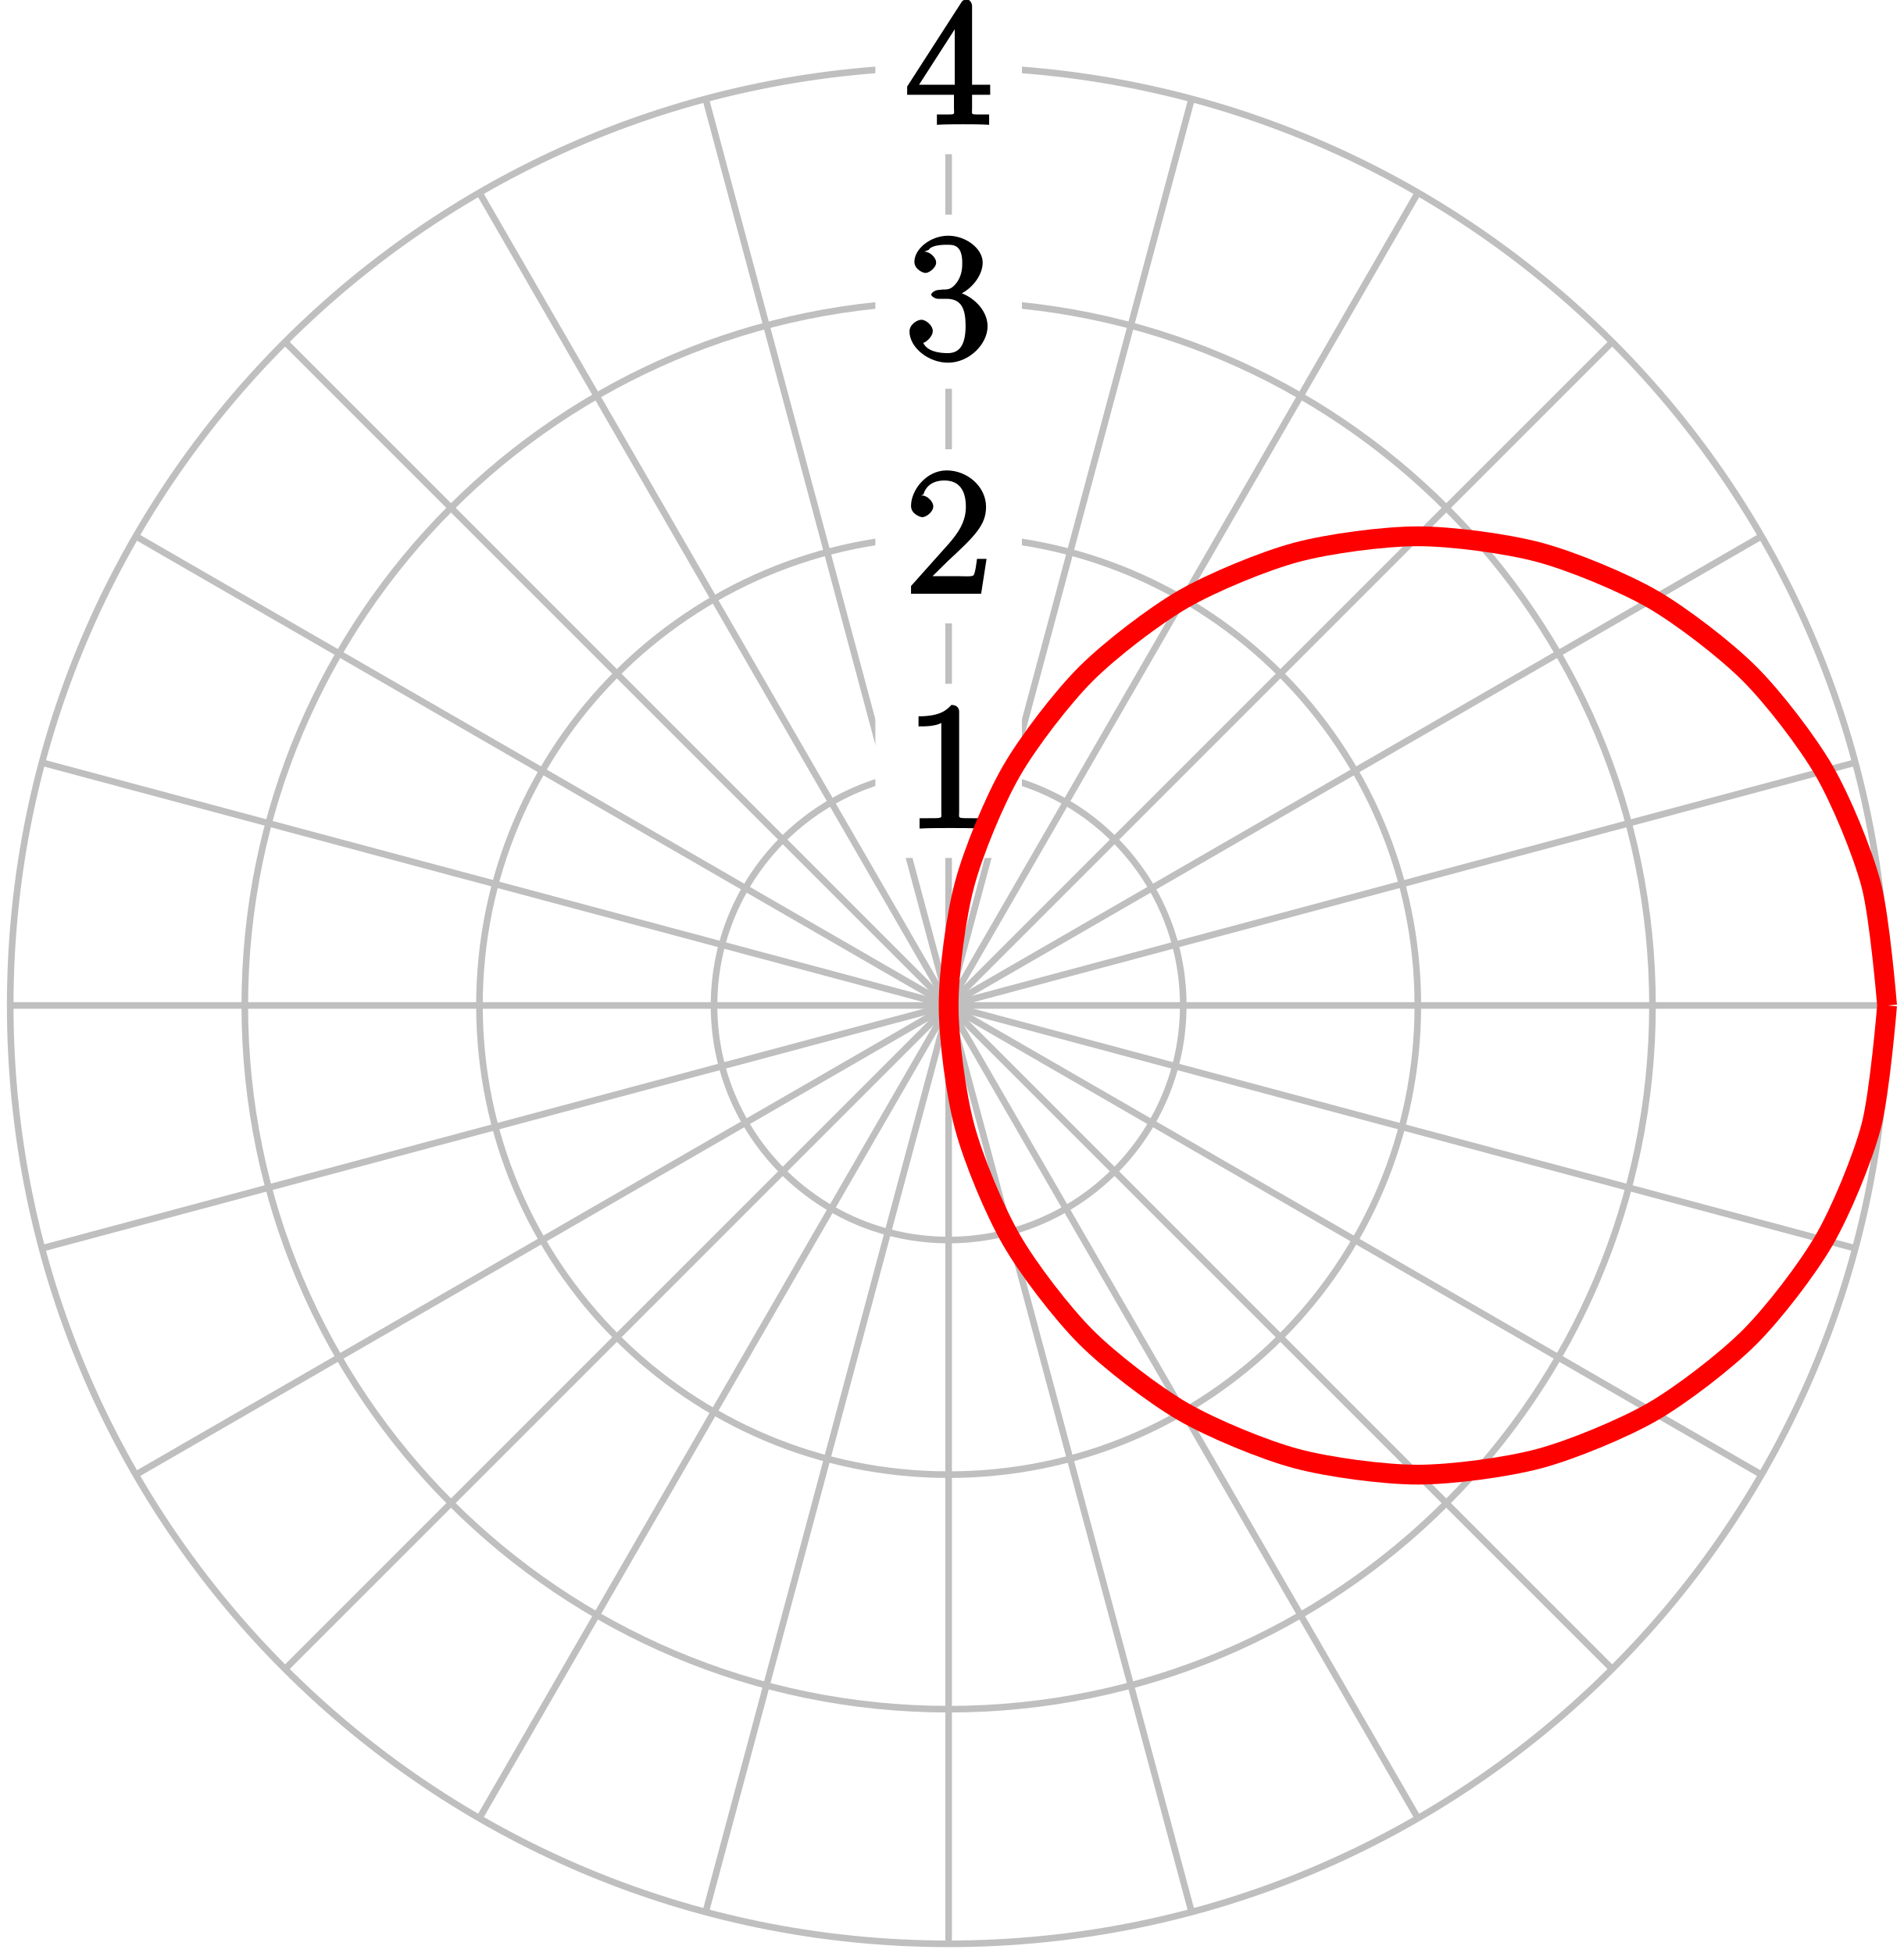
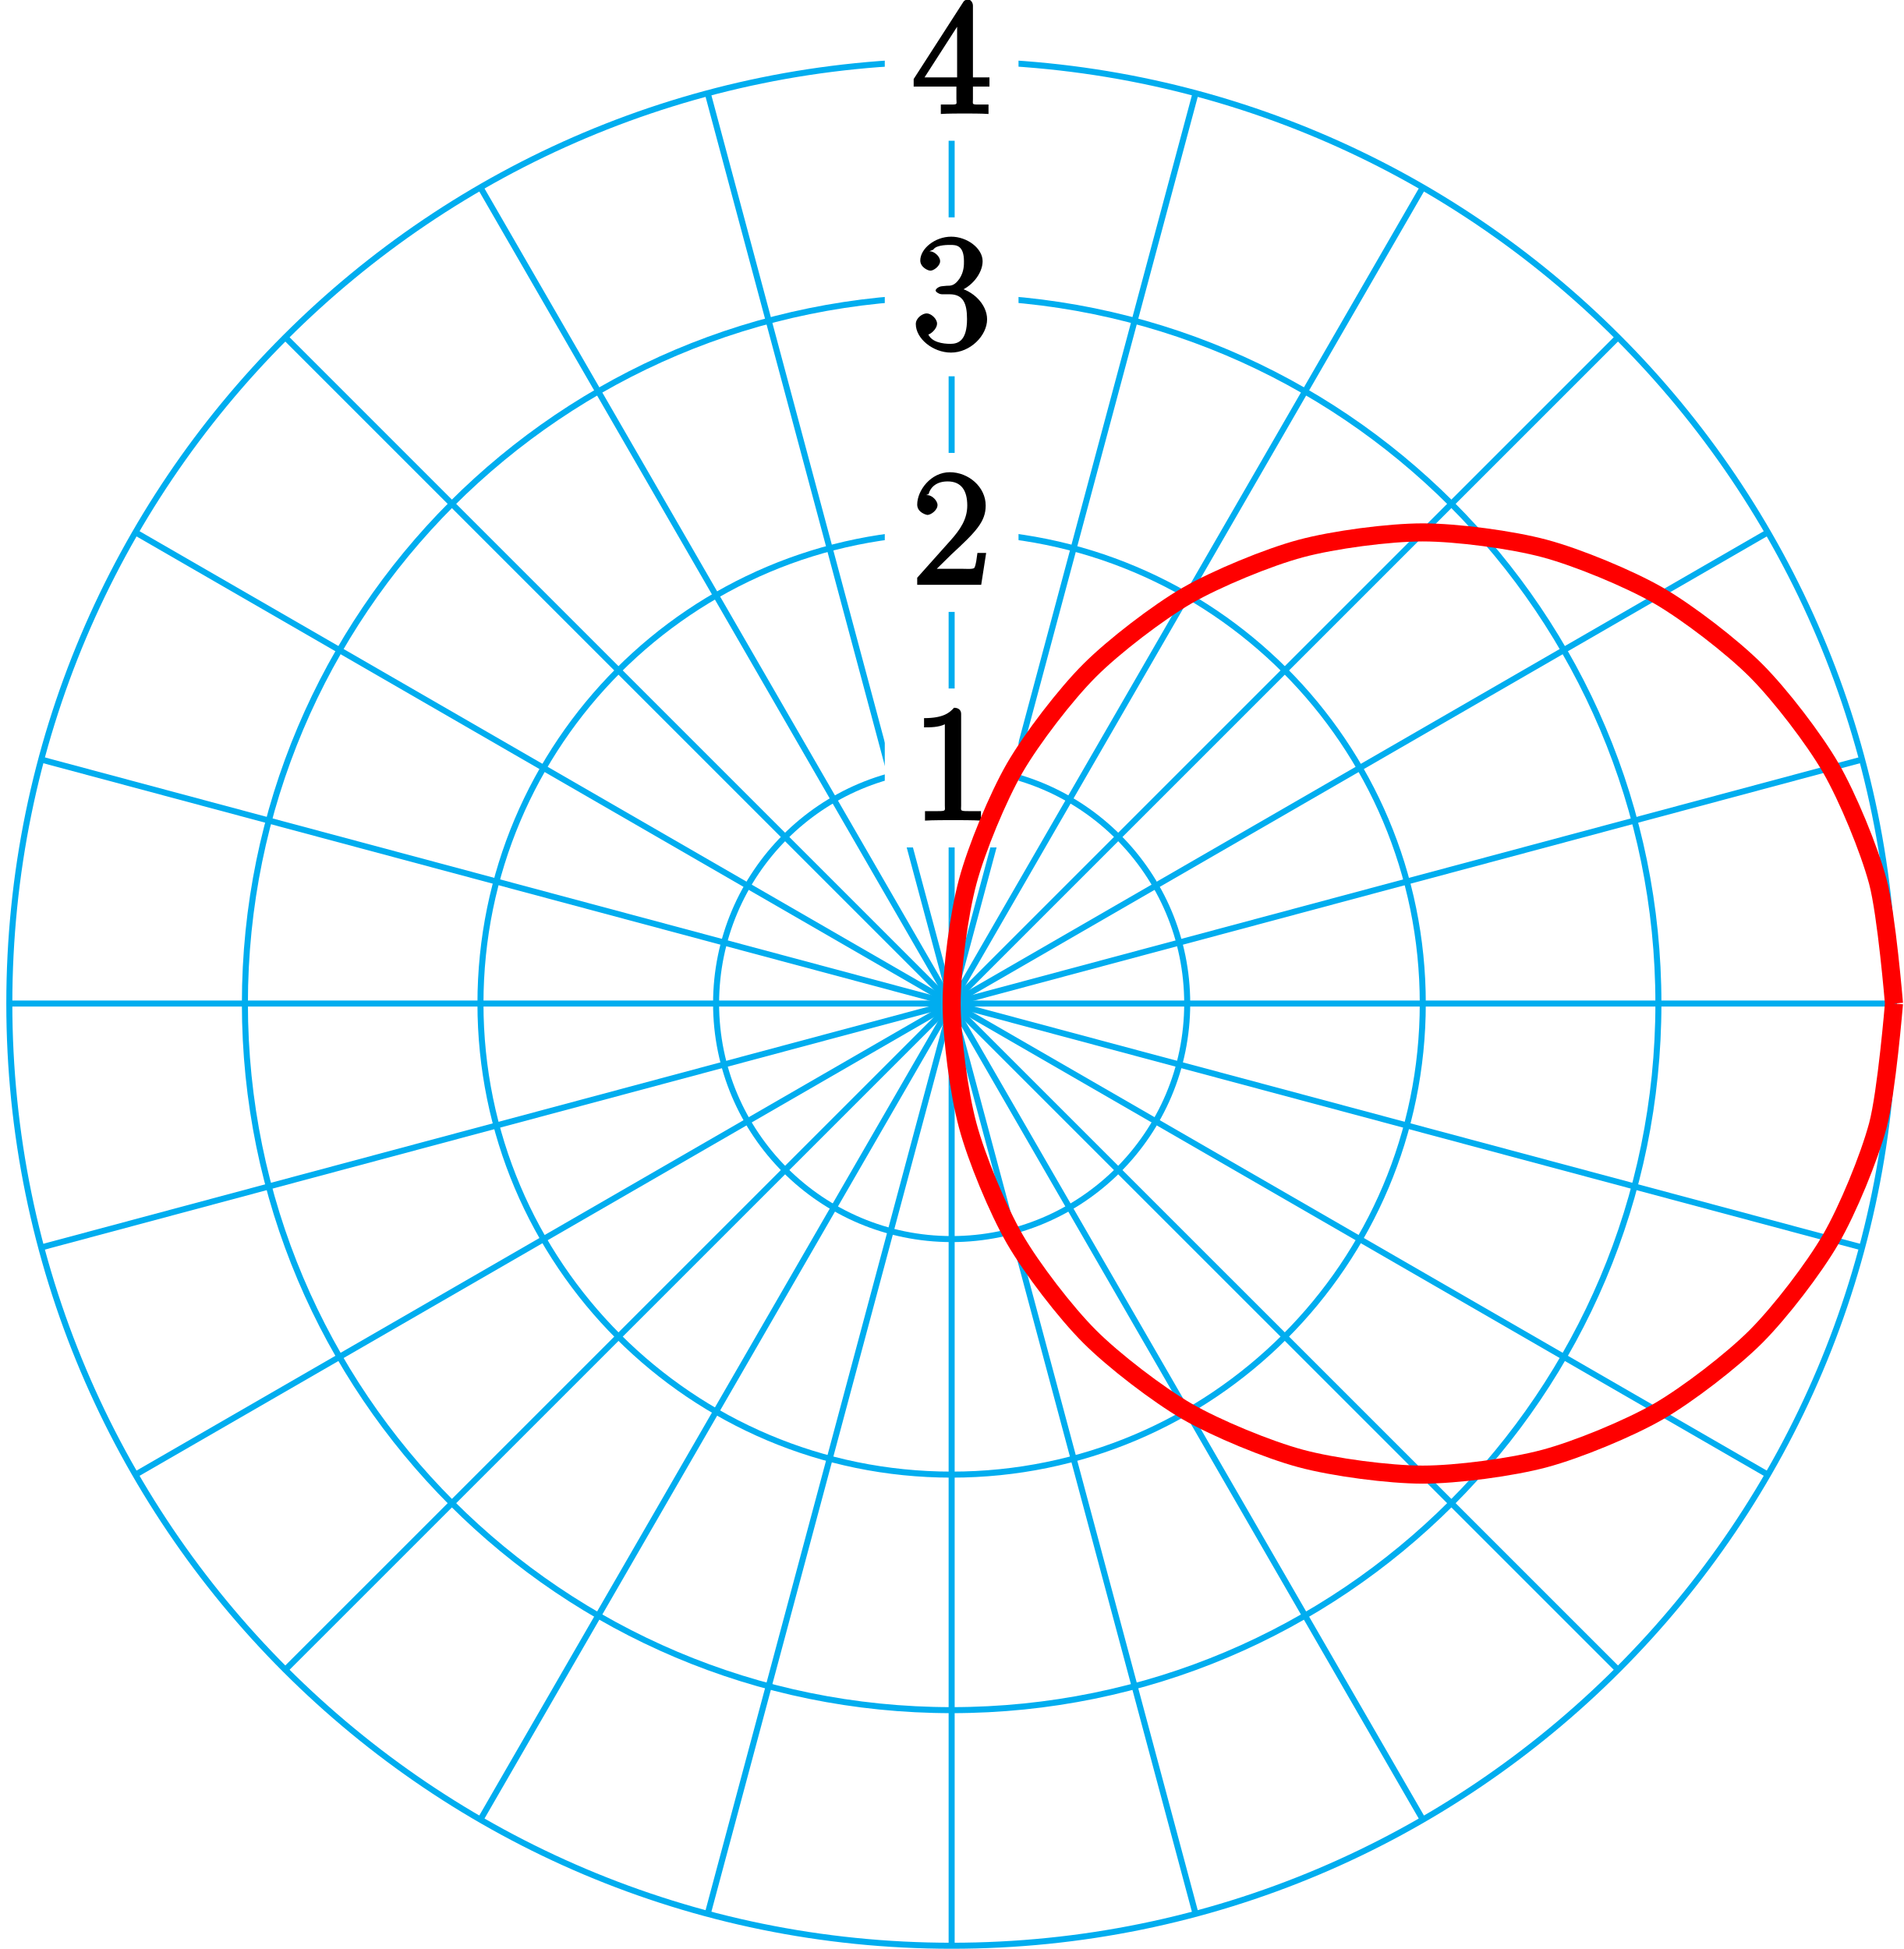
- <svg xmlns="http://www.w3.org/2000/svg" xmlns:xlink="http://www.w3.org/1999/xlink" width="115pt" height="118pt" viewBox="0 0 115 118" version="1.1">
+ <svg xmlns="http://www.w3.org/2000/svg" xmlns:xlink="http://www.w3.org/1999/xlink" width="126pt" height="129pt" viewBox="0 0 126 129" version="1.1">
  <defs>
    <g>
      <symbol overflow="visible" id="glyph0-0">
        <path style="stroke:none;" d="" />
      </symbol>
      <symbol overflow="visible" id="glyph0-1">
        <path style="stroke:none;" d="M 3.266 -7.047 C 3.266 -7.297 3.094 -7.453 2.797 -7.453 C 2.5 -7.125 2.094 -6.766 0.812 -6.766 L 0.812 -6.156 C 1.234 -6.156 1.766 -6.156 2.188 -6.359 L 2.188 -0.984 C 2.188 -0.594 2.328 -0.609 1.375 -0.609 L 0.875 -0.609 L 0.875 0.016 C 1.328 -0.016 2.375 -0.016 2.734 -0.016 C 3.094 -0.016 4.125 -0.016 4.578 0.016 L 4.578 -0.609 L 4.078 -0.609 C 3.125 -0.609 3.266 -0.594 3.266 -0.984 Z M 3.266 -7.047 " />
      </symbol>
      <symbol overflow="visible" id="glyph0-2">
        <path style="stroke:none;" d="M 4.734 -2.109 L 4.344 -2.109 C 4.297 -1.781 4.25 -1.297 4.141 -1.125 C 4.062 -1.016 3.578 -1.062 3.266 -1.062 L 1.266 -1.062 L 1.391 -0.812 C 1.672 -1.062 2.344 -1.75 2.609 -2 C 4.25 -3.516 4.891 -4.172 4.891 -5.25 C 4.891 -6.484 3.75 -7.453 2.516 -7.453 C 1.266 -7.453 0.359 -6.25 0.359 -5.312 C 0.359 -4.766 1 -4.625 1.031 -4.625 C 1.266 -4.625 1.703 -4.938 1.703 -5.281 C 1.703 -5.578 1.328 -5.938 1.031 -5.938 C 0.938 -5.938 0.922 -5.938 1.109 -6 C 1.25 -6.5 1.672 -6.844 2.375 -6.844 C 3.281 -6.844 3.672 -6.234 3.672 -5.25 C 3.672 -4.328 3.188 -3.641 2.578 -2.953 L 0.359 -0.469 L 0.359 0 L 4.594 0 L 4.922 -2.109 Z M 4.734 -2.109 " />
      </symbol>
      <symbol overflow="visible" id="glyph0-3">
        <path style="stroke:none;" d="M 1.984 -4.172 C 1.797 -4.156 1.578 -4 1.578 -3.891 C 1.578 -3.797 1.812 -3.641 2 -3.641 L 2.5 -3.641 C 3.406 -3.641 3.656 -3.031 3.656 -2 C 3.656 -0.594 3.094 -0.359 2.562 -0.359 C 2.047 -0.359 1.328 -0.469 1.094 -0.984 C 1.188 -0.969 1.672 -1.312 1.672 -1.703 C 1.672 -2.016 1.281 -2.375 0.984 -2.375 C 0.719 -2.375 0.266 -2.078 0.266 -1.672 C 0.266 -0.703 1.406 0.219 2.594 0.219 C 3.875 0.219 4.984 -0.906 4.984 -1.984 C 4.984 -2.984 4.031 -3.906 3 -4.094 L 3 -3.797 C 3.922 -4.062 4.688 -5 4.688 -5.828 C 4.688 -6.688 3.656 -7.453 2.609 -7.453 C 1.531 -7.453 0.562 -6.656 0.562 -5.875 C 0.562 -5.438 1.062 -5.203 1.234 -5.203 C 1.453 -5.203 1.875 -5.516 1.875 -5.828 C 1.875 -6.172 1.453 -6.484 1.219 -6.484 C 1.156 -6.484 1.125 -6.484 1.422 -6.594 C 1.625 -6.938 2.516 -6.906 2.578 -6.906 C 2.922 -6.906 3.453 -6.891 3.453 -5.828 C 3.453 -5.625 3.469 -5.141 3.156 -4.672 C 2.828 -4.203 2.594 -4.203 2.297 -4.203 Z M 1.984 -4.172 " />
      </symbol>
      <symbol overflow="visible" id="glyph0-4">
        <path style="stroke:none;" d="M 4.047 -7.156 C 4.047 -7.359 3.891 -7.562 3.734 -7.562 C 3.656 -7.562 3.484 -7.531 3.406 -7.391 L 0.125 -2.297 L 0.125 -1.797 L 2.953 -1.797 L 2.953 -0.969 C 2.953 -0.578 3.094 -0.609 2.312 -0.609 L 1.922 -0.609 L 1.922 0.016 C 2.344 -0.016 3.203 -0.016 3.5 -0.016 C 3.797 -0.016 4.656 -0.016 5.078 0.016 L 5.078 -0.609 L 4.688 -0.609 C 3.922 -0.609 4.047 -0.578 4.047 -0.969 L 4.047 -1.797 L 5.141 -1.797 L 5.141 -2.406 L 4.047 -2.406 Z M 3 -6.312 L 3 -2.406 L 0.844 -2.406 L 3.297 -6.219 Z M 3 -6.312 " />
      </symbol>
    </g>
  </defs>
  <g id="surface1">
-     <path style="fill:none;stroke-width:0.399;stroke-linecap:butt;stroke-linejoin:miter;stroke:rgb(75%,75%,75%);stroke-opacity:1;stroke-miterlimit:10;" d="M -0.001 0 L 56.694 0 " transform="matrix(1,0,0,-1,57.31,60.75)" />
-     <path style="fill:none;stroke-width:0.399;stroke-linecap:butt;stroke-linejoin:miter;stroke:rgb(75%,75%,75%);stroke-opacity:1;stroke-miterlimit:10;" d="M -0.001 0 L 54.76 14.672 " transform="matrix(1,0,0,-1,57.31,60.75)" />
-     <path style="fill:none;stroke-width:0.399;stroke-linecap:butt;stroke-linejoin:miter;stroke:rgb(75%,75%,75%);stroke-opacity:1;stroke-miterlimit:10;" d="M -0.001 0 L 49.1 28.348 " transform="matrix(1,0,0,-1,57.31,60.75)" />
-     <path style="fill:none;stroke-width:0.399;stroke-linecap:butt;stroke-linejoin:miter;stroke:rgb(75%,75%,75%);stroke-opacity:1;stroke-miterlimit:10;" d="M -0.001 0 L 40.088 40.09 " transform="matrix(1,0,0,-1,57.31,60.75)" />
-     <path style="fill:none;stroke-width:0.399;stroke-linecap:butt;stroke-linejoin:miter;stroke:rgb(75%,75%,75%);stroke-opacity:1;stroke-miterlimit:10;" d="M -0.001 0 L 28.346 49.098 " transform="matrix(1,0,0,-1,57.31,60.75)" />
-     <path style="fill:none;stroke-width:0.399;stroke-linecap:butt;stroke-linejoin:miter;stroke:rgb(75%,75%,75%);stroke-opacity:1;stroke-miterlimit:10;" d="M -0.001 0 L 14.674 54.762 " transform="matrix(1,0,0,-1,57.31,60.75)" />
-     <path style="fill:none;stroke-width:0.399;stroke-linecap:butt;stroke-linejoin:miter;stroke:rgb(75%,75%,75%);stroke-opacity:1;stroke-miterlimit:10;" d="M -0.001 0 L -0.001 56.695 " transform="matrix(1,0,0,-1,57.31,60.75)" />
-     <path style="fill:none;stroke-width:0.399;stroke-linecap:butt;stroke-linejoin:miter;stroke:rgb(75%,75%,75%);stroke-opacity:1;stroke-miterlimit:10;" d="M -0.001 0 L -14.673 54.762 " transform="matrix(1,0,0,-1,57.31,60.75)" />
-     <path style="fill:none;stroke-width:0.399;stroke-linecap:butt;stroke-linejoin:miter;stroke:rgb(75%,75%,75%);stroke-opacity:1;stroke-miterlimit:10;" d="M -0.001 0 L -28.345 49.098 " transform="matrix(1,0,0,-1,57.31,60.75)" />
-     <path style="fill:none;stroke-width:0.399;stroke-linecap:butt;stroke-linejoin:miter;stroke:rgb(75%,75%,75%);stroke-opacity:1;stroke-miterlimit:10;" d="M -0.001 0 L -40.087 40.09 " transform="matrix(1,0,0,-1,57.31,60.75)" />
-     <path style="fill:none;stroke-width:0.399;stroke-linecap:butt;stroke-linejoin:miter;stroke:rgb(75%,75%,75%);stroke-opacity:1;stroke-miterlimit:10;" d="M -0.001 0 L -49.099 28.348 " transform="matrix(1,0,0,-1,57.31,60.75)" />
-     <path style="fill:none;stroke-width:0.399;stroke-linecap:butt;stroke-linejoin:miter;stroke:rgb(75%,75%,75%);stroke-opacity:1;stroke-miterlimit:10;" d="M -0.001 0 L -54.763 14.672 " transform="matrix(1,0,0,-1,57.31,60.75)" />
-     <path style="fill:none;stroke-width:0.399;stroke-linecap:butt;stroke-linejoin:miter;stroke:rgb(75%,75%,75%);stroke-opacity:1;stroke-miterlimit:10;" d="M -0.001 0 L -56.693 0 " transform="matrix(1,0,0,-1,57.31,60.75)" />
-     <path style="fill:none;stroke-width:0.399;stroke-linecap:butt;stroke-linejoin:miter;stroke:rgb(75%,75%,75%);stroke-opacity:1;stroke-miterlimit:10;" d="M -0.001 0 L -54.763 -14.672 " transform="matrix(1,0,0,-1,57.31,60.75)" />
-     <path style="fill:none;stroke-width:0.399;stroke-linecap:butt;stroke-linejoin:miter;stroke:rgb(75%,75%,75%);stroke-opacity:1;stroke-miterlimit:10;" d="M -0.001 0 L -49.099 -28.348 " transform="matrix(1,0,0,-1,57.31,60.75)" />
-     <path style="fill:none;stroke-width:0.399;stroke-linecap:butt;stroke-linejoin:miter;stroke:rgb(75%,75%,75%);stroke-opacity:1;stroke-miterlimit:10;" d="M -0.001 0 L -40.087 -40.09 " transform="matrix(1,0,0,-1,57.31,60.75)" />
-     <path style="fill:none;stroke-width:0.399;stroke-linecap:butt;stroke-linejoin:miter;stroke:rgb(75%,75%,75%);stroke-opacity:1;stroke-miterlimit:10;" d="M -0.001 0 L -28.345 -49.098 " transform="matrix(1,0,0,-1,57.31,60.75)" />
-     <path style="fill:none;stroke-width:0.399;stroke-linecap:butt;stroke-linejoin:miter;stroke:rgb(75%,75%,75%);stroke-opacity:1;stroke-miterlimit:10;" d="M -0.001 0 L -14.673 -54.762 " transform="matrix(1,0,0,-1,57.31,60.75)" />
-     <path style="fill:none;stroke-width:0.399;stroke-linecap:butt;stroke-linejoin:miter;stroke:rgb(75%,75%,75%);stroke-opacity:1;stroke-miterlimit:10;" d="M -0.001 0 L -0.001 -56.695 " transform="matrix(1,0,0,-1,57.31,60.75)" />
-     <path style="fill:none;stroke-width:0.399;stroke-linecap:butt;stroke-linejoin:miter;stroke:rgb(75%,75%,75%);stroke-opacity:1;stroke-miterlimit:10;" d="M -0.001 0 L 14.674 -54.762 " transform="matrix(1,0,0,-1,57.31,60.75)" />
-     <path style="fill:none;stroke-width:0.399;stroke-linecap:butt;stroke-linejoin:miter;stroke:rgb(75%,75%,75%);stroke-opacity:1;stroke-miterlimit:10;" d="M -0.001 0 L 28.346 -49.098 " transform="matrix(1,0,0,-1,57.31,60.75)" />
-     <path style="fill:none;stroke-width:0.399;stroke-linecap:butt;stroke-linejoin:miter;stroke:rgb(75%,75%,75%);stroke-opacity:1;stroke-miterlimit:10;" d="M -0.001 0 L 40.088 -40.09 " transform="matrix(1,0,0,-1,57.31,60.75)" />
-     <path style="fill:none;stroke-width:0.399;stroke-linecap:butt;stroke-linejoin:miter;stroke:rgb(75%,75%,75%);stroke-opacity:1;stroke-miterlimit:10;" d="M -0.001 0 L 49.1 -28.348 " transform="matrix(1,0,0,-1,57.31,60.75)" />
-     <path style="fill:none;stroke-width:0.399;stroke-linecap:butt;stroke-linejoin:miter;stroke:rgb(75%,75%,75%);stroke-opacity:1;stroke-miterlimit:10;" d="M -0.001 0 L 54.76 -14.672 " transform="matrix(1,0,0,-1,57.31,60.75)" />
-     <path style="fill:none;stroke-width:0.399;stroke-linecap:butt;stroke-linejoin:miter;stroke:rgb(75%,75%,75%);stroke-opacity:1;stroke-miterlimit:10;" d="M 14.174 0 C 14.174 7.828 7.827 14.172 -0.001 14.172 C -7.83 14.172 -14.173 7.828 -14.173 0 C -14.173 -7.828 -7.83 -14.172 -0.001 -14.172 C 7.827 -14.172 14.174 -7.828 14.174 0 Z M 14.174 0 " transform="matrix(1,0,0,-1,57.31,60.75)" />
-     <path style=" stroke:none;fill-rule:nonzero;fill:rgb(100%,100%,100%);fill-opacity:1;" d="M 61.738 41.316 L 52.883 41.316 L 52.883 51.836 L 61.738 51.836 Z M 61.738 41.316 " />
+     <path style="fill:none;stroke-width:0.399;stroke-linecap:butt;stroke-linejoin:miter;stroke:rgb(0%,67.839%,93.729%);stroke-opacity:1;stroke-miterlimit:10;" d="M 0 -0.002 L 62.364 -0.002 " transform="matrix(1,0,0,-1,62.98,66.42)" />
+     <path style="fill:none;stroke-width:0.399;stroke-linecap:butt;stroke-linejoin:miter;stroke:rgb(0%,67.839%,93.729%);stroke-opacity:1;stroke-miterlimit:10;" d="M 0 -0.002 L 60.239 16.143 " transform="matrix(1,0,0,-1,62.98,66.42)" />
+     <path style="fill:none;stroke-width:0.399;stroke-linecap:butt;stroke-linejoin:miter;stroke:rgb(0%,67.839%,93.729%);stroke-opacity:1;stroke-miterlimit:10;" d="M 0 -0.002 L 54.008 31.182 " transform="matrix(1,0,0,-1,62.98,66.42)" />
+     <path style="fill:none;stroke-width:0.399;stroke-linecap:butt;stroke-linejoin:miter;stroke:rgb(0%,67.839%,93.729%);stroke-opacity:1;stroke-miterlimit:10;" d="M 0 -0.002 L 44.098 44.096 " transform="matrix(1,0,0,-1,62.98,66.42)" />
+     <path style="fill:none;stroke-width:0.399;stroke-linecap:butt;stroke-linejoin:miter;stroke:rgb(0%,67.839%,93.729%);stroke-opacity:1;stroke-miterlimit:10;" d="M 0 -0.002 L 31.18 54.01 " transform="matrix(1,0,0,-1,62.98,66.42)" />
+     <path style="fill:none;stroke-width:0.399;stroke-linecap:butt;stroke-linejoin:miter;stroke:rgb(0%,67.839%,93.729%);stroke-opacity:1;stroke-miterlimit:10;" d="M 0 -0.002 L 16.141 60.24 " transform="matrix(1,0,0,-1,62.98,66.42)" />
+     <path style="fill:none;stroke-width:0.399;stroke-linecap:butt;stroke-linejoin:miter;stroke:rgb(0%,67.839%,93.729%);stroke-opacity:1;stroke-miterlimit:10;" d="M 0 -0.002 L 0 62.361 " transform="matrix(1,0,0,-1,62.98,66.42)" />
+     <path style="fill:none;stroke-width:0.399;stroke-linecap:butt;stroke-linejoin:miter;stroke:rgb(0%,67.839%,93.729%);stroke-opacity:1;stroke-miterlimit:10;" d="M 0 -0.002 L -16.14 60.24 " transform="matrix(1,0,0,-1,62.98,66.42)" />
+     <path style="fill:none;stroke-width:0.399;stroke-linecap:butt;stroke-linejoin:miter;stroke:rgb(0%,67.839%,93.729%);stroke-opacity:1;stroke-miterlimit:10;" d="M 0 -0.002 L -31.183 54.01 " transform="matrix(1,0,0,-1,62.98,66.42)" />
+     <path style="fill:none;stroke-width:0.399;stroke-linecap:butt;stroke-linejoin:miter;stroke:rgb(0%,67.839%,93.729%);stroke-opacity:1;stroke-miterlimit:10;" d="M 0 -0.002 L -44.097 44.096 " transform="matrix(1,0,0,-1,62.98,66.42)" />
+     <path style="fill:none;stroke-width:0.399;stroke-linecap:butt;stroke-linejoin:miter;stroke:rgb(0%,67.839%,93.729%);stroke-opacity:1;stroke-miterlimit:10;" d="M 0 -0.002 L -54.007 31.182 " transform="matrix(1,0,0,-1,62.98,66.42)" />
+     <path style="fill:none;stroke-width:0.399;stroke-linecap:butt;stroke-linejoin:miter;stroke:rgb(0%,67.839%,93.729%);stroke-opacity:1;stroke-miterlimit:10;" d="M 0 -0.002 L -60.238 16.143 " transform="matrix(1,0,0,-1,62.98,66.42)" />
+     <path style="fill:none;stroke-width:0.399;stroke-linecap:butt;stroke-linejoin:miter;stroke:rgb(0%,67.839%,93.729%);stroke-opacity:1;stroke-miterlimit:10;" d="M 0 -0.002 L -62.363 -0.002 " transform="matrix(1,0,0,-1,62.98,66.42)" />
+     <path style="fill:none;stroke-width:0.399;stroke-linecap:butt;stroke-linejoin:miter;stroke:rgb(0%,67.839%,93.729%);stroke-opacity:1;stroke-miterlimit:10;" d="M 0 -0.002 L -60.238 -16.142 " transform="matrix(1,0,0,-1,62.98,66.42)" />
+     <path style="fill:none;stroke-width:0.399;stroke-linecap:butt;stroke-linejoin:miter;stroke:rgb(0%,67.839%,93.729%);stroke-opacity:1;stroke-miterlimit:10;" d="M 0 -0.002 L -54.007 -31.182 " transform="matrix(1,0,0,-1,62.98,66.42)" />
+     <path style="fill:none;stroke-width:0.399;stroke-linecap:butt;stroke-linejoin:miter;stroke:rgb(0%,67.839%,93.729%);stroke-opacity:1;stroke-miterlimit:10;" d="M 0 -0.002 L -44.097 -44.096 " transform="matrix(1,0,0,-1,62.98,66.42)" />
+     <path style="fill:none;stroke-width:0.399;stroke-linecap:butt;stroke-linejoin:miter;stroke:rgb(0%,67.839%,93.729%);stroke-opacity:1;stroke-miterlimit:10;" d="M 0 -0.002 L -31.183 -54.01 " transform="matrix(1,0,0,-1,62.98,66.42)" />
+     <path style="fill:none;stroke-width:0.399;stroke-linecap:butt;stroke-linejoin:miter;stroke:rgb(0%,67.839%,93.729%);stroke-opacity:1;stroke-miterlimit:10;" d="M 0 -0.002 L -16.14 -60.24 " transform="matrix(1,0,0,-1,62.98,66.42)" />
+     <path style="fill:none;stroke-width:0.399;stroke-linecap:butt;stroke-linejoin:miter;stroke:rgb(0%,67.839%,93.729%);stroke-opacity:1;stroke-miterlimit:10;" d="M 0 -0.002 L 0 -62.365 " transform="matrix(1,0,0,-1,62.98,66.42)" />
+     <path style="fill:none;stroke-width:0.399;stroke-linecap:butt;stroke-linejoin:miter;stroke:rgb(0%,67.839%,93.729%);stroke-opacity:1;stroke-miterlimit:10;" d="M 0 -0.002 L 16.141 -60.24 " transform="matrix(1,0,0,-1,62.98,66.42)" />
+     <path style="fill:none;stroke-width:0.399;stroke-linecap:butt;stroke-linejoin:miter;stroke:rgb(0%,67.839%,93.729%);stroke-opacity:1;stroke-miterlimit:10;" d="M 0 -0.002 L 31.18 -54.01 " transform="matrix(1,0,0,-1,62.98,66.42)" />
+     <path style="fill:none;stroke-width:0.399;stroke-linecap:butt;stroke-linejoin:miter;stroke:rgb(0%,67.839%,93.729%);stroke-opacity:1;stroke-miterlimit:10;" d="M 0 -0.002 L 44.098 -44.096 " transform="matrix(1,0,0,-1,62.98,66.42)" />
+     <path style="fill:none;stroke-width:0.399;stroke-linecap:butt;stroke-linejoin:miter;stroke:rgb(0%,67.839%,93.729%);stroke-opacity:1;stroke-miterlimit:10;" d="M 0 -0.002 L 54.008 -31.182 " transform="matrix(1,0,0,-1,62.98,66.42)" />
+     <path style="fill:none;stroke-width:0.399;stroke-linecap:butt;stroke-linejoin:miter;stroke:rgb(0%,67.839%,93.729%);stroke-opacity:1;stroke-miterlimit:10;" d="M 0 -0.002 L 60.239 -16.142 " transform="matrix(1,0,0,-1,62.98,66.42)" />
+     <path style="fill:none;stroke-width:0.399;stroke-linecap:butt;stroke-linejoin:miter;stroke:rgb(0%,67.839%,93.729%);stroke-opacity:1;stroke-miterlimit:10;" d="M 15.59 -0.002 C 15.59 8.611 8.61 15.592 0 15.592 C -8.609 15.592 -15.589 8.611 -15.589 -0.002 C -15.589 -8.611 -8.609 -15.592 0 -15.592 C 8.61 -15.592 15.59 -8.611 15.59 -0.002 Z M 15.59 -0.002 " transform="matrix(1,0,0,-1,62.98,66.42)" />
+     <path style=" stroke:none;fill-rule:nonzero;fill:rgb(100%,100%,100%);fill-opacity:1;" d="M 67.406 45.57 L 58.555 45.57 L 58.555 56.09 L 67.406 56.09 Z M 67.406 45.57 " />
    <g style="fill:rgb(0%,0%,0%);fill-opacity:1;">
-       <use xlink:href="#glyph0-1" x="54.679" y="50.045" />
+       <use xlink:href="#glyph0-1" x="60.342" y="54.298" />
    </g>
-     <path style="fill:none;stroke-width:0.399;stroke-linecap:butt;stroke-linejoin:miter;stroke:rgb(75%,75%,75%);stroke-opacity:1;stroke-miterlimit:10;" d="M 28.346 0 C 28.346 15.656 15.655 28.348 -0.001 28.348 C -15.654 28.348 -28.345 15.656 -28.345 0 C -28.345 -15.656 -15.654 -28.348 -0.001 -28.348 C 15.655 -28.348 28.346 -15.656 28.346 0 Z M 28.346 0 " transform="matrix(1,0,0,-1,57.31,60.75)" />
-     <path style=" stroke:none;fill-rule:nonzero;fill:rgb(100%,100%,100%);fill-opacity:1;" d="M 61.738 27.145 L 52.883 27.145 L 52.883 37.664 L 61.738 37.664 Z M 61.738 27.145 " />
+     <path style="fill:none;stroke-width:0.399;stroke-linecap:butt;stroke-linejoin:miter;stroke:rgb(0%,67.839%,93.729%);stroke-opacity:1;stroke-miterlimit:10;" d="M 31.18 -0.002 C 31.18 17.221 17.223 31.182 0 31.182 C -17.222 31.182 -31.183 17.221 -31.183 -0.002 C -31.183 -17.221 -17.222 -31.182 0 -31.182 C 17.223 -31.182 31.18 -17.221 31.18 -0.002 Z M 31.18 -0.002 " transform="matrix(1,0,0,-1,62.98,66.42)" />
+     <path style=" stroke:none;fill-rule:nonzero;fill:rgb(100%,100%,100%);fill-opacity:1;" d="M 67.406 29.977 L 58.555 29.977 L 58.555 40.5 L 67.406 40.5 Z M 67.406 29.977 " />
    <g style="fill:rgb(0%,0%,0%);fill-opacity:1;">
-       <use xlink:href="#glyph0-2" x="54.679" y="35.875" />
+       <use xlink:href="#glyph0-2" x="60.342" y="38.708" />
    </g>
-     <path style="fill:none;stroke-width:0.399;stroke-linecap:butt;stroke-linejoin:miter;stroke:rgb(75%,75%,75%);stroke-opacity:1;stroke-miterlimit:10;" d="M 42.522 0 C 42.522 23.484 23.483 42.52 -0.001 42.52 C -23.482 42.52 -42.521 23.484 -42.521 0 C -42.521 -23.484 -23.482 -42.52 -0.001 -42.52 C 23.483 -42.52 42.522 -23.484 42.522 0 Z M 42.522 0 " transform="matrix(1,0,0,-1,57.31,60.75)" />
-     <path style=" stroke:none;fill-rule:nonzero;fill:rgb(100%,100%,100%);fill-opacity:1;" d="M 61.738 12.969 L 52.883 12.969 L 52.883 23.488 L 61.738 23.488 Z M 61.738 12.969 " />
+     <path style="fill:none;stroke-width:0.399;stroke-linecap:butt;stroke-linejoin:miter;stroke:rgb(0%,67.839%,93.729%);stroke-opacity:1;stroke-miterlimit:10;" d="M 46.774 -0.002 C 46.774 25.83 25.832 46.772 0 46.772 C -25.832 46.772 -46.773 25.83 -46.773 -0.002 C -46.773 -25.834 -25.832 -46.771 0 -46.771 C 25.832 -46.771 46.774 -25.834 46.774 -0.002 Z M 46.774 -0.002 " transform="matrix(1,0,0,-1,62.98,66.42)" />
+     <path style=" stroke:none;fill-rule:nonzero;fill:rgb(100%,100%,100%);fill-opacity:1;" d="M 67.406 14.387 L 58.555 14.387 L 58.555 24.906 L 67.406 24.906 Z M 67.406 14.387 " />
    <g style="fill:rgb(0%,0%,0%);fill-opacity:1;">
-       <use xlink:href="#glyph0-3" x="54.679" y="21.695" />
+       <use xlink:href="#glyph0-3" x="60.342" y="23.118" />
    </g>
-     <path style="fill:none;stroke-width:0.399;stroke-linecap:butt;stroke-linejoin:miter;stroke:rgb(75%,75%,75%);stroke-opacity:1;stroke-miterlimit:10;" d="M 56.694 0 C 56.694 31.312 31.311 56.695 -0.001 56.695 C -31.31 56.695 -56.693 31.312 -56.693 0 C -56.693 -31.312 -31.31 -56.695 -0.001 -56.695 C 31.311 -56.695 56.694 -31.312 56.694 0 Z M 56.694 0 " transform="matrix(1,0,0,-1,57.31,60.75)" />
-     <path style=" stroke:none;fill-rule:nonzero;fill:rgb(100%,100%,100%);fill-opacity:1;" d="M 61.738 -1.203 L 52.883 -1.203 L 52.883 9.316 L 61.738 9.316 Z M 61.738 -1.203 " />
+     <path style="fill:none;stroke-width:0.399;stroke-linecap:butt;stroke-linejoin:miter;stroke:rgb(0%,67.839%,93.729%);stroke-opacity:1;stroke-miterlimit:10;" d="M 62.364 -0.002 C 62.364 34.443 34.442 62.361 0 62.361 C -34.441 62.361 -62.363 34.443 -62.363 -0.002 C -62.363 -34.443 -34.441 -62.365 0 -62.365 C 34.442 -62.365 62.364 -34.443 62.364 -0.002 Z M 62.364 -0.002 " transform="matrix(1,0,0,-1,62.98,66.42)" />
+     <path style=" stroke:none;fill-rule:nonzero;fill:rgb(100%,100%,100%);fill-opacity:1;" d="M 67.406 -1.203 L 58.555 -1.203 L 58.555 9.316 L 67.406 9.316 Z M 67.406 -1.203 " />
    <g style="fill:rgb(0%,0%,0%);fill-opacity:1;">
-       <use xlink:href="#glyph0-4" x="54.679" y="7.525" />
+       <use xlink:href="#glyph0-4" x="60.342" y="7.528" />
    </g>
-     <path style="fill:none;stroke-width:1.196;stroke-linecap:butt;stroke-linejoin:miter;stroke:rgb(100%,0%,0%);stroke-opacity:1;stroke-miterlimit:10;" d="M 56.694 0 C 56.694 0 56.252 5.367 55.725 7.336 C 55.198 9.301 53.913 12.41 52.897 14.172 C 51.877 15.938 49.827 18.602 48.385 20.043 C 46.948 21.48 44.284 23.531 42.522 24.551 C 40.756 25.566 37.647 26.852 35.682 27.379 C 33.713 27.906 30.381 28.348 28.346 28.348 C 26.311 28.348 22.975 27.906 21.006 27.379 C 19.042 26.852 15.936 25.566 14.174 24.551 C 12.409 23.531 9.741 21.48 8.303 20.043 C 6.862 18.602 4.815 15.938 3.799 14.172 C 2.78 12.41 1.491 9.301 0.967 7.336 C 0.44 5.367 -0.001 2.035 -0.001 0 C -0.001 -2.035 0.44 -5.367 0.967 -7.336 C 1.491 -9.301 2.78 -12.41 3.799 -14.172 C 4.815 -15.938 6.862 -18.602 8.303 -20.043 C 9.741 -21.48 12.409 -23.531 14.174 -24.551 C 15.936 -25.566 19.042 -26.852 21.006 -27.379 C 22.975 -27.906 26.311 -28.348 28.346 -28.348 C 30.381 -28.348 33.713 -27.906 35.682 -27.379 C 37.647 -26.852 40.756 -25.566 42.522 -24.551 C 44.284 -23.531 46.948 -21.48 48.385 -20.043 C 49.827 -18.602 51.877 -15.938 52.897 -14.172 C 53.913 -12.41 55.198 -9.301 55.725 -7.336 C 56.252 -5.367 56.694 0 56.694 0 " transform="matrix(1,0,0,-1,57.31,60.75)" />
+     <path style="fill:none;stroke-width:1.196;stroke-linecap:butt;stroke-linejoin:miter;stroke:rgb(100%,0%,0%);stroke-opacity:1;stroke-miterlimit:10;" d="M 62.364 -0.002 C 62.364 -0.002 61.875 5.904 61.297 8.068 C 60.715 10.232 59.305 13.65 58.184 15.592 C 57.067 17.529 54.809 20.463 53.227 22.045 C 51.641 23.631 48.711 25.885 46.774 27.006 C 44.833 28.123 41.411 29.537 39.247 30.115 C 37.086 30.697 33.422 31.182 31.18 31.182 C 28.942 31.182 25.274 30.697 23.11 30.115 C 20.946 29.537 17.532 28.123 15.59 27.006 C 13.653 25.885 10.715 23.631 9.133 22.045 C 7.547 20.463 5.297 17.529 4.176 15.592 C 3.059 13.65 1.641 10.232 1.063 8.068 C 0.481 5.904 0 2.24 0 -0.002 C 0 -2.24 0.481 -5.904 1.063 -8.068 C 1.641 -10.232 3.059 -13.65 4.176 -15.592 C 5.297 -17.529 7.547 -20.463 9.133 -22.045 C 10.715 -23.631 13.653 -25.885 15.59 -27.006 C 17.532 -28.123 20.946 -29.537 23.11 -30.115 C 25.274 -30.697 28.942 -31.182 31.18 -31.182 C 33.422 -31.182 37.086 -30.697 39.247 -30.115 C 41.411 -29.537 44.833 -28.123 46.774 -27.006 C 48.711 -25.885 51.641 -23.631 53.227 -22.045 C 54.809 -20.463 57.067 -17.529 58.184 -15.592 C 59.305 -13.65 60.715 -10.232 61.297 -8.068 C 61.875 -5.904 62.364 -0.002 62.364 -0.002 " transform="matrix(1,0,0,-1,62.98,66.42)" />
  </g>
</svg>
